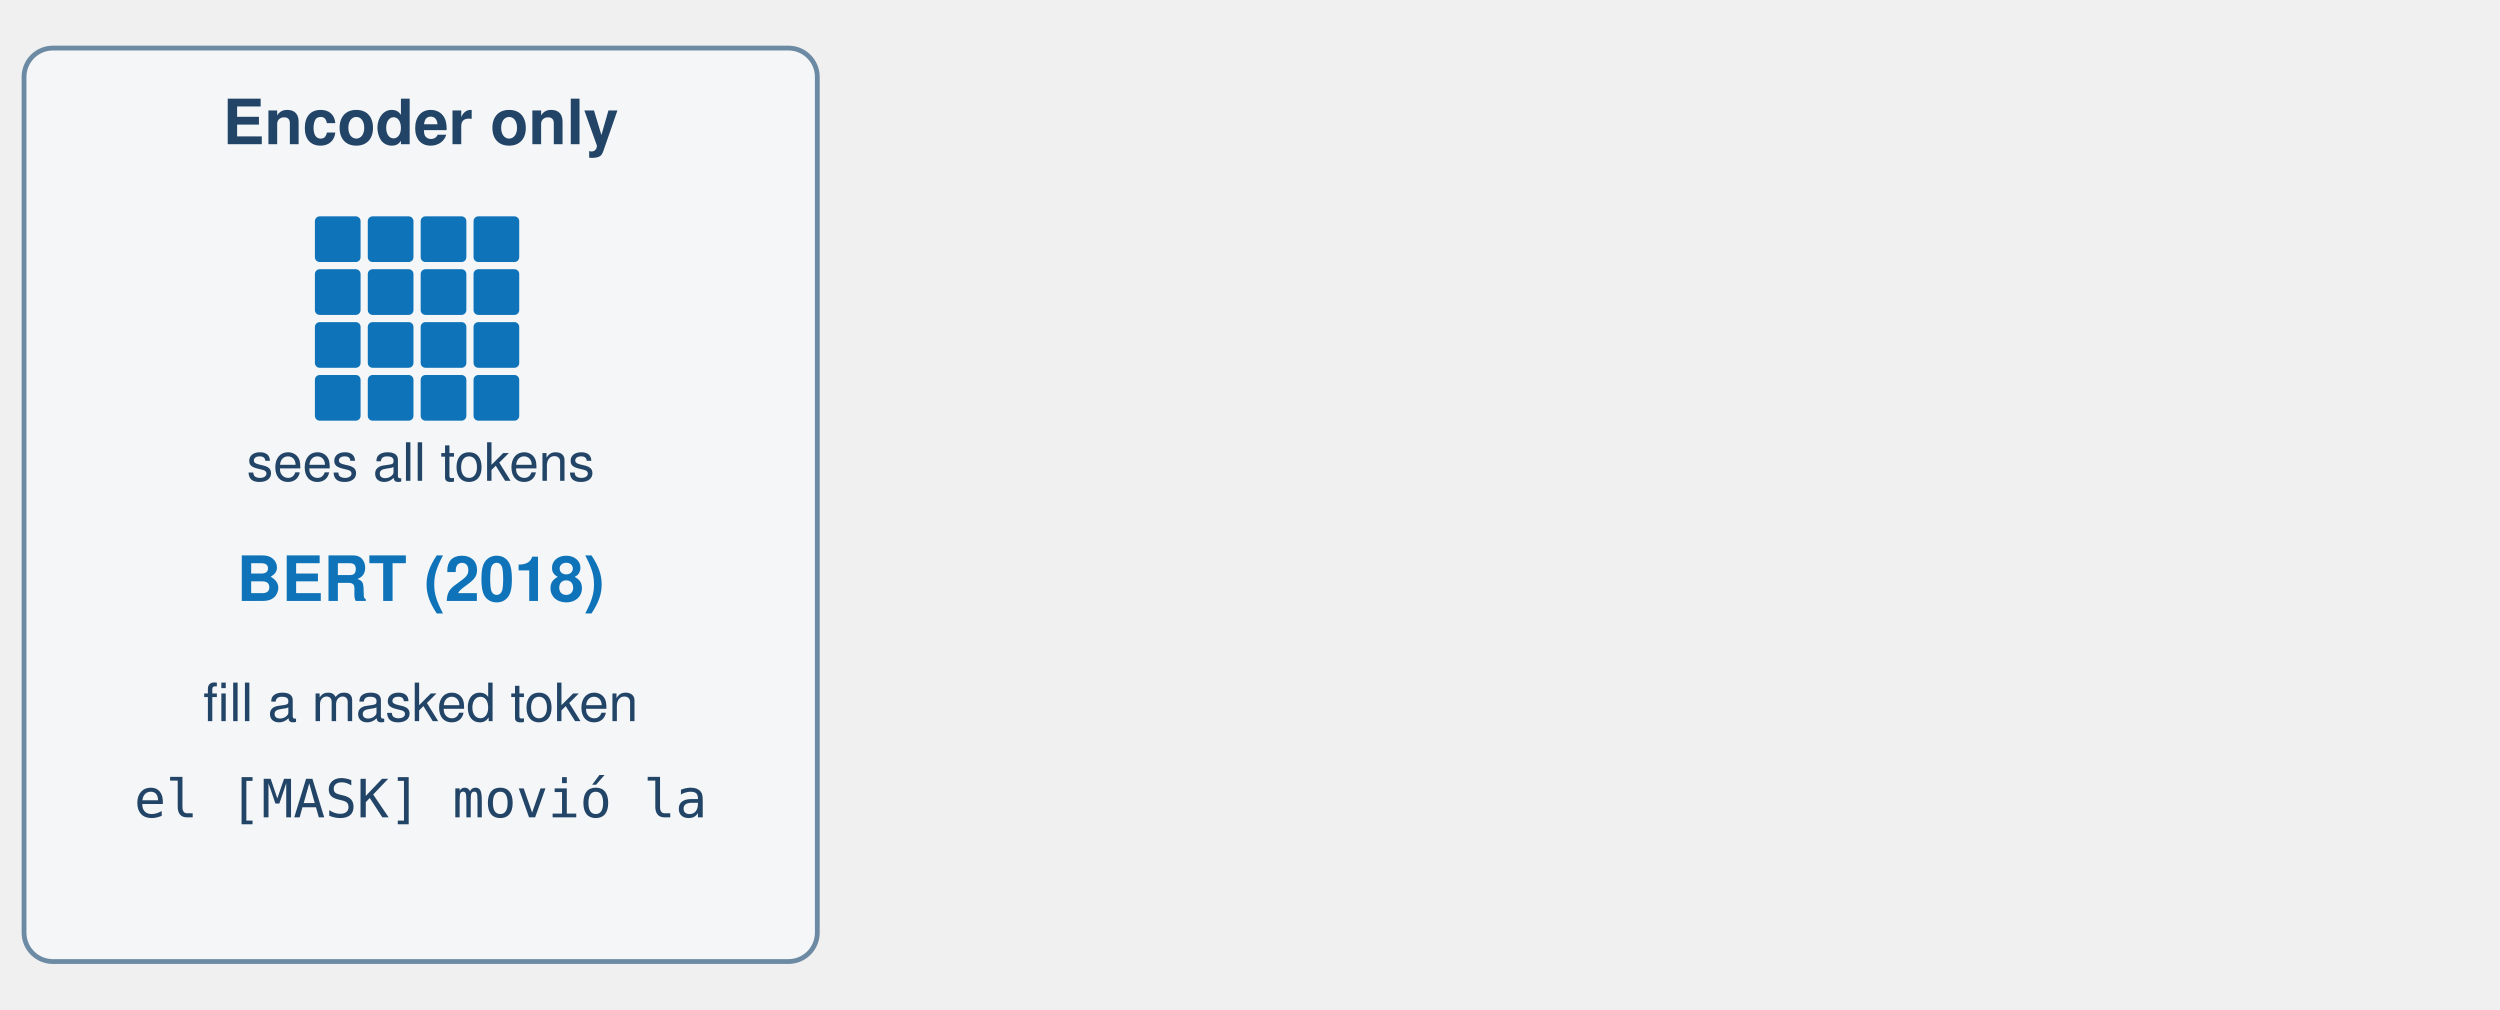
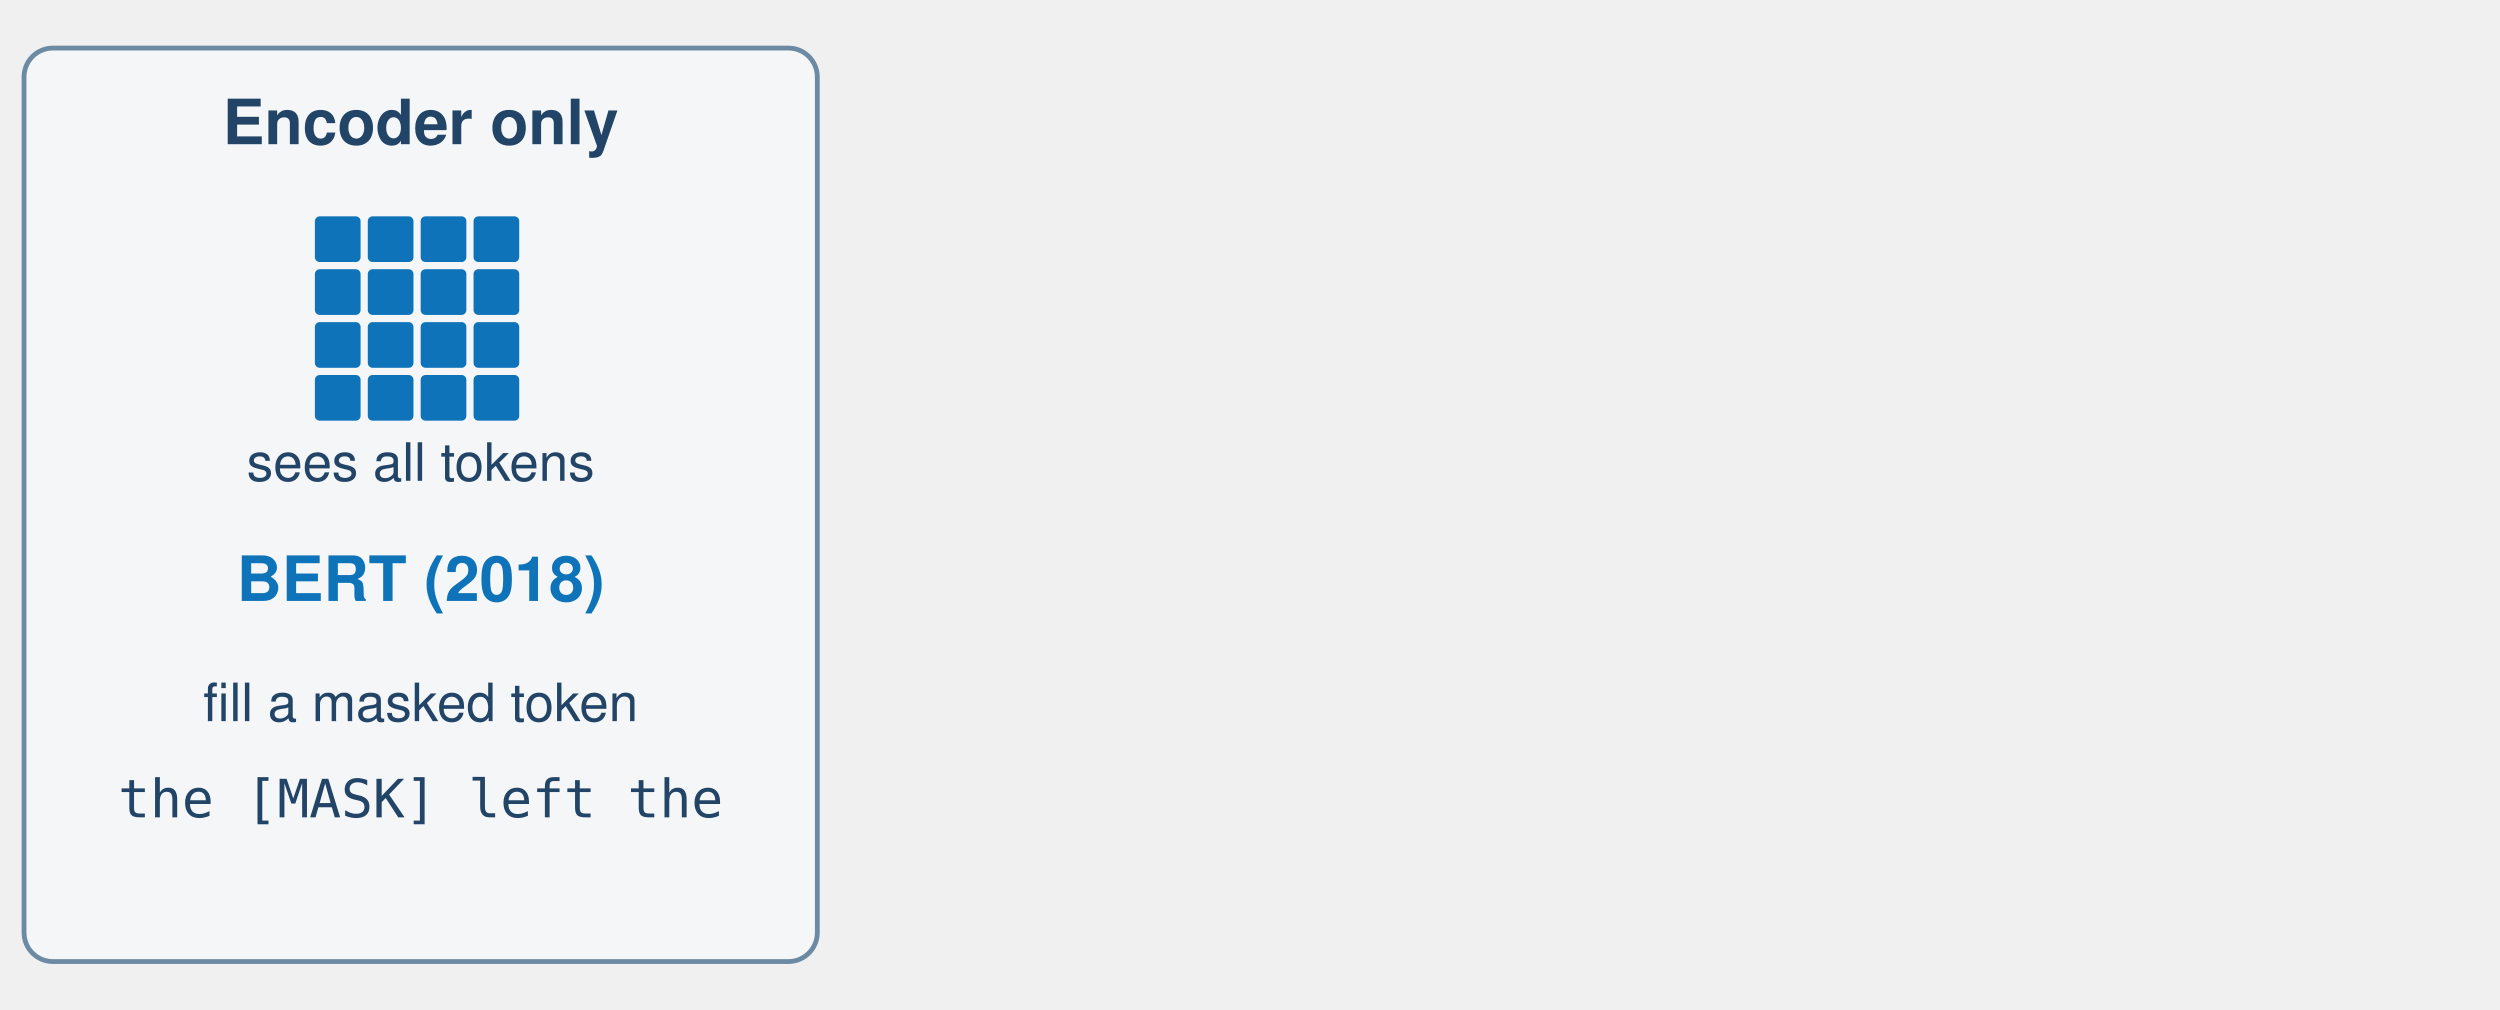
<svg xmlns="http://www.w3.org/2000/svg" viewBox="0 0 1040 420" width="1040" height="420">
  <defs>
    <style type="text/css">
 text { font-family:Segoe UI, Helvetica, Arial, sans-serif; fill:#224466; }
 .t { font-size:26px; font-weight:600; text-anchor:middle; }
 .s { font-size:22px; text-anchor:middle; }
 .b { font-size:30px; font-weight:700; text-anchor:middle; }
 .w { fill:#ffffff; }
 .l { text-anchor:start; }
 .m { font-family:Consolas, Menlo, monospace; }
</style>
    <marker id="ar" viewBox="0 0 10 10" refX="9" refY="5" markerWidth="7" markerHeight="7" orient="auto-start-reverse">
      <path d="M0,0 L10,5 L0,10 z" fill="#224466" />
    </marker>
    <marker id="ao" viewBox="0 0 10 10" refX="9" refY="5" markerWidth="7" markerHeight="7" orient="auto-start-reverse">
      <path d="M0,0 L10,5 L0,10 z" fill="#ffa500" />
    </marker>
  </defs>
  <rect x="10" y="20" width="330" height="380" rx="12" fill="#f4f6f8" stroke="#6c8aa3" stroke-width="2" />
  <text x="175.0" y="60" class="t">Encoder only</text>
  <rect x="131.0" y="90" width="19" height="19" rx="2" fill="#0e73b8" />
  <rect x="153.0" y="90" width="19" height="19" rx="2" fill="#0e73b8" />
  <rect x="175.0" y="90" width="19" height="19" rx="2" fill="#0e73b8" />
  <rect x="197.0" y="90" width="19" height="19" rx="2" fill="#0e73b8" />
  <rect x="131.0" y="112" width="19" height="19" rx="2" fill="#0e73b8" />
  <rect x="153.0" y="112" width="19" height="19" rx="2" fill="#0e73b8" />
  <rect x="175.0" y="112" width="19" height="19" rx="2" fill="#0e73b8" />
  <rect x="197.0" y="112" width="19" height="19" rx="2" fill="#0e73b8" />
  <rect x="131.0" y="134" width="19" height="19" rx="2" fill="#0e73b8" />
  <rect x="153.0" y="134" width="19" height="19" rx="2" fill="#0e73b8" />
  <rect x="175.0" y="134" width="19" height="19" rx="2" fill="#0e73b8" />
  <rect x="197.0" y="134" width="19" height="19" rx="2" fill="#0e73b8" />
  <rect x="131.0" y="156" width="19" height="19" rx="2" fill="#0e73b8" />
  <rect x="153.0" y="156" width="19" height="19" rx="2" fill="#0e73b8" />
  <rect x="175.0" y="156" width="19" height="19" rx="2" fill="#0e73b8" />
  <rect x="197.0" y="156" width="19" height="19" rx="2" fill="#0e73b8" />
  <text x="175.0" y="200" class="s">sees all tokens</text>
  <text x="175.0" y="250" class="t" style="fill:#0e73b8">BERT (2018)</text>
  <text x="175.0" y="300" class="s">fill a masked token</text>
-   <text x="175.0" y="340" class="s m">el [MASK] movió la</text>
+   <text x="175.0" y="340" class="s m">the [MASK] left the</text>
</svg>
